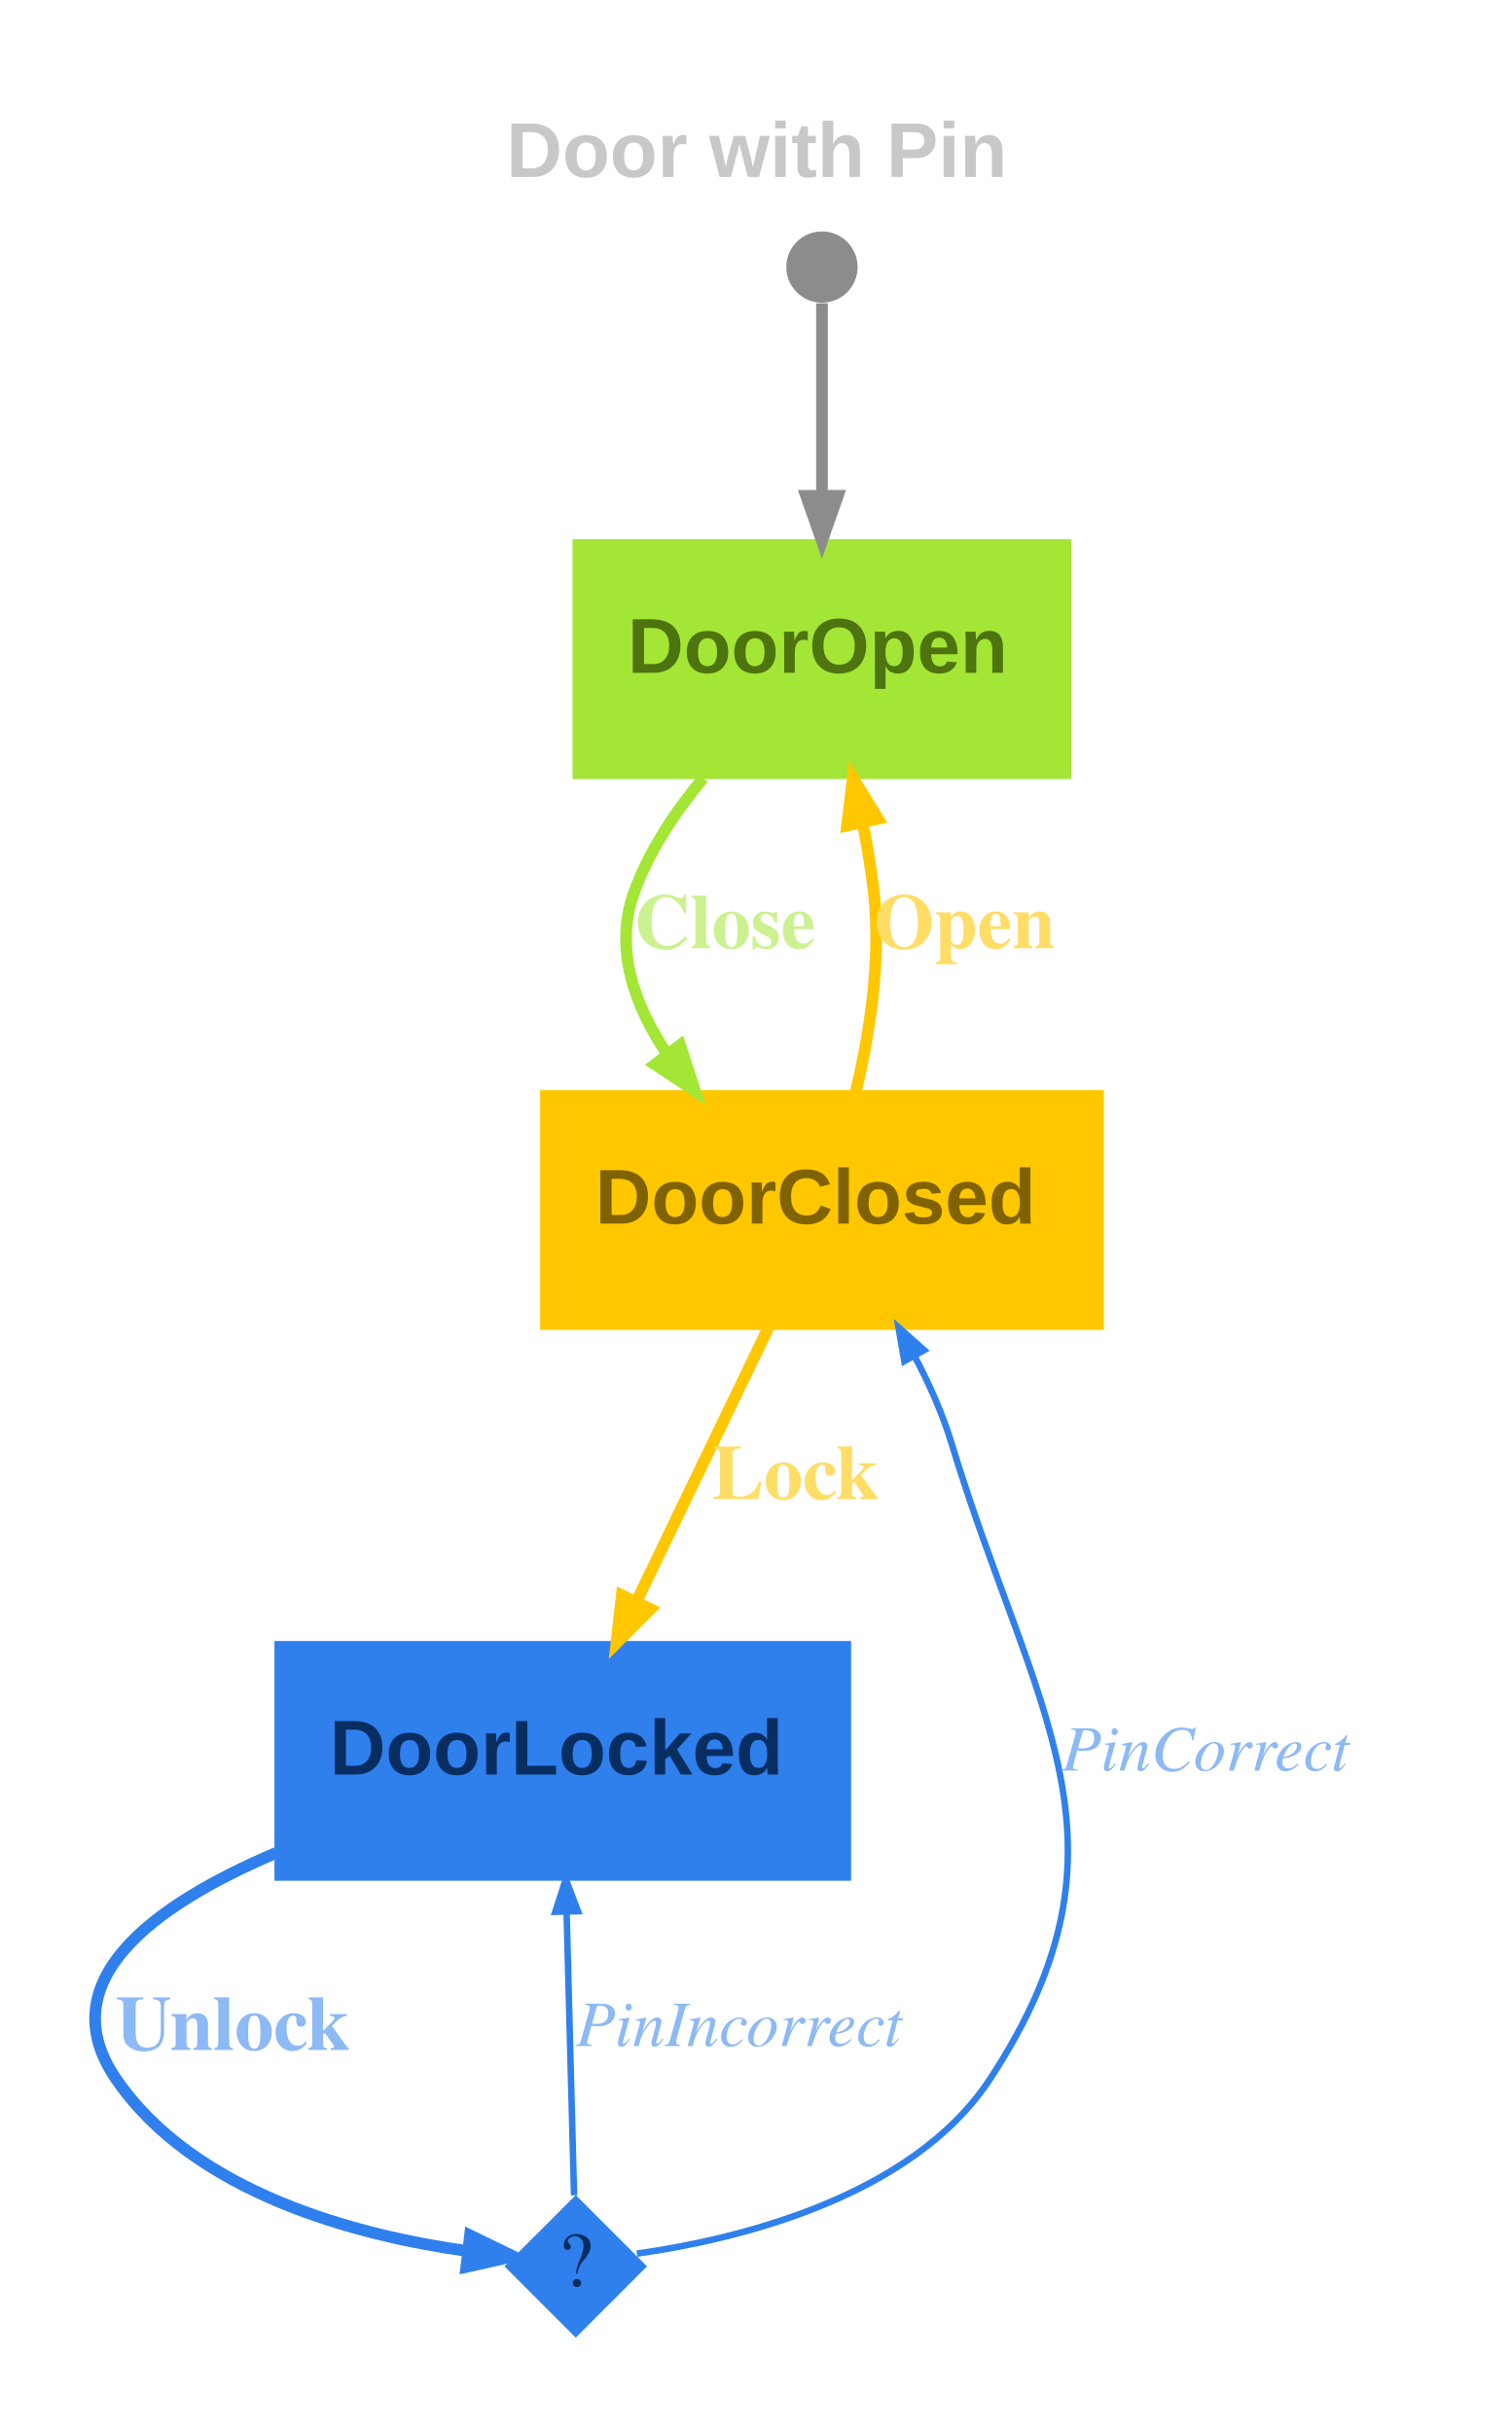
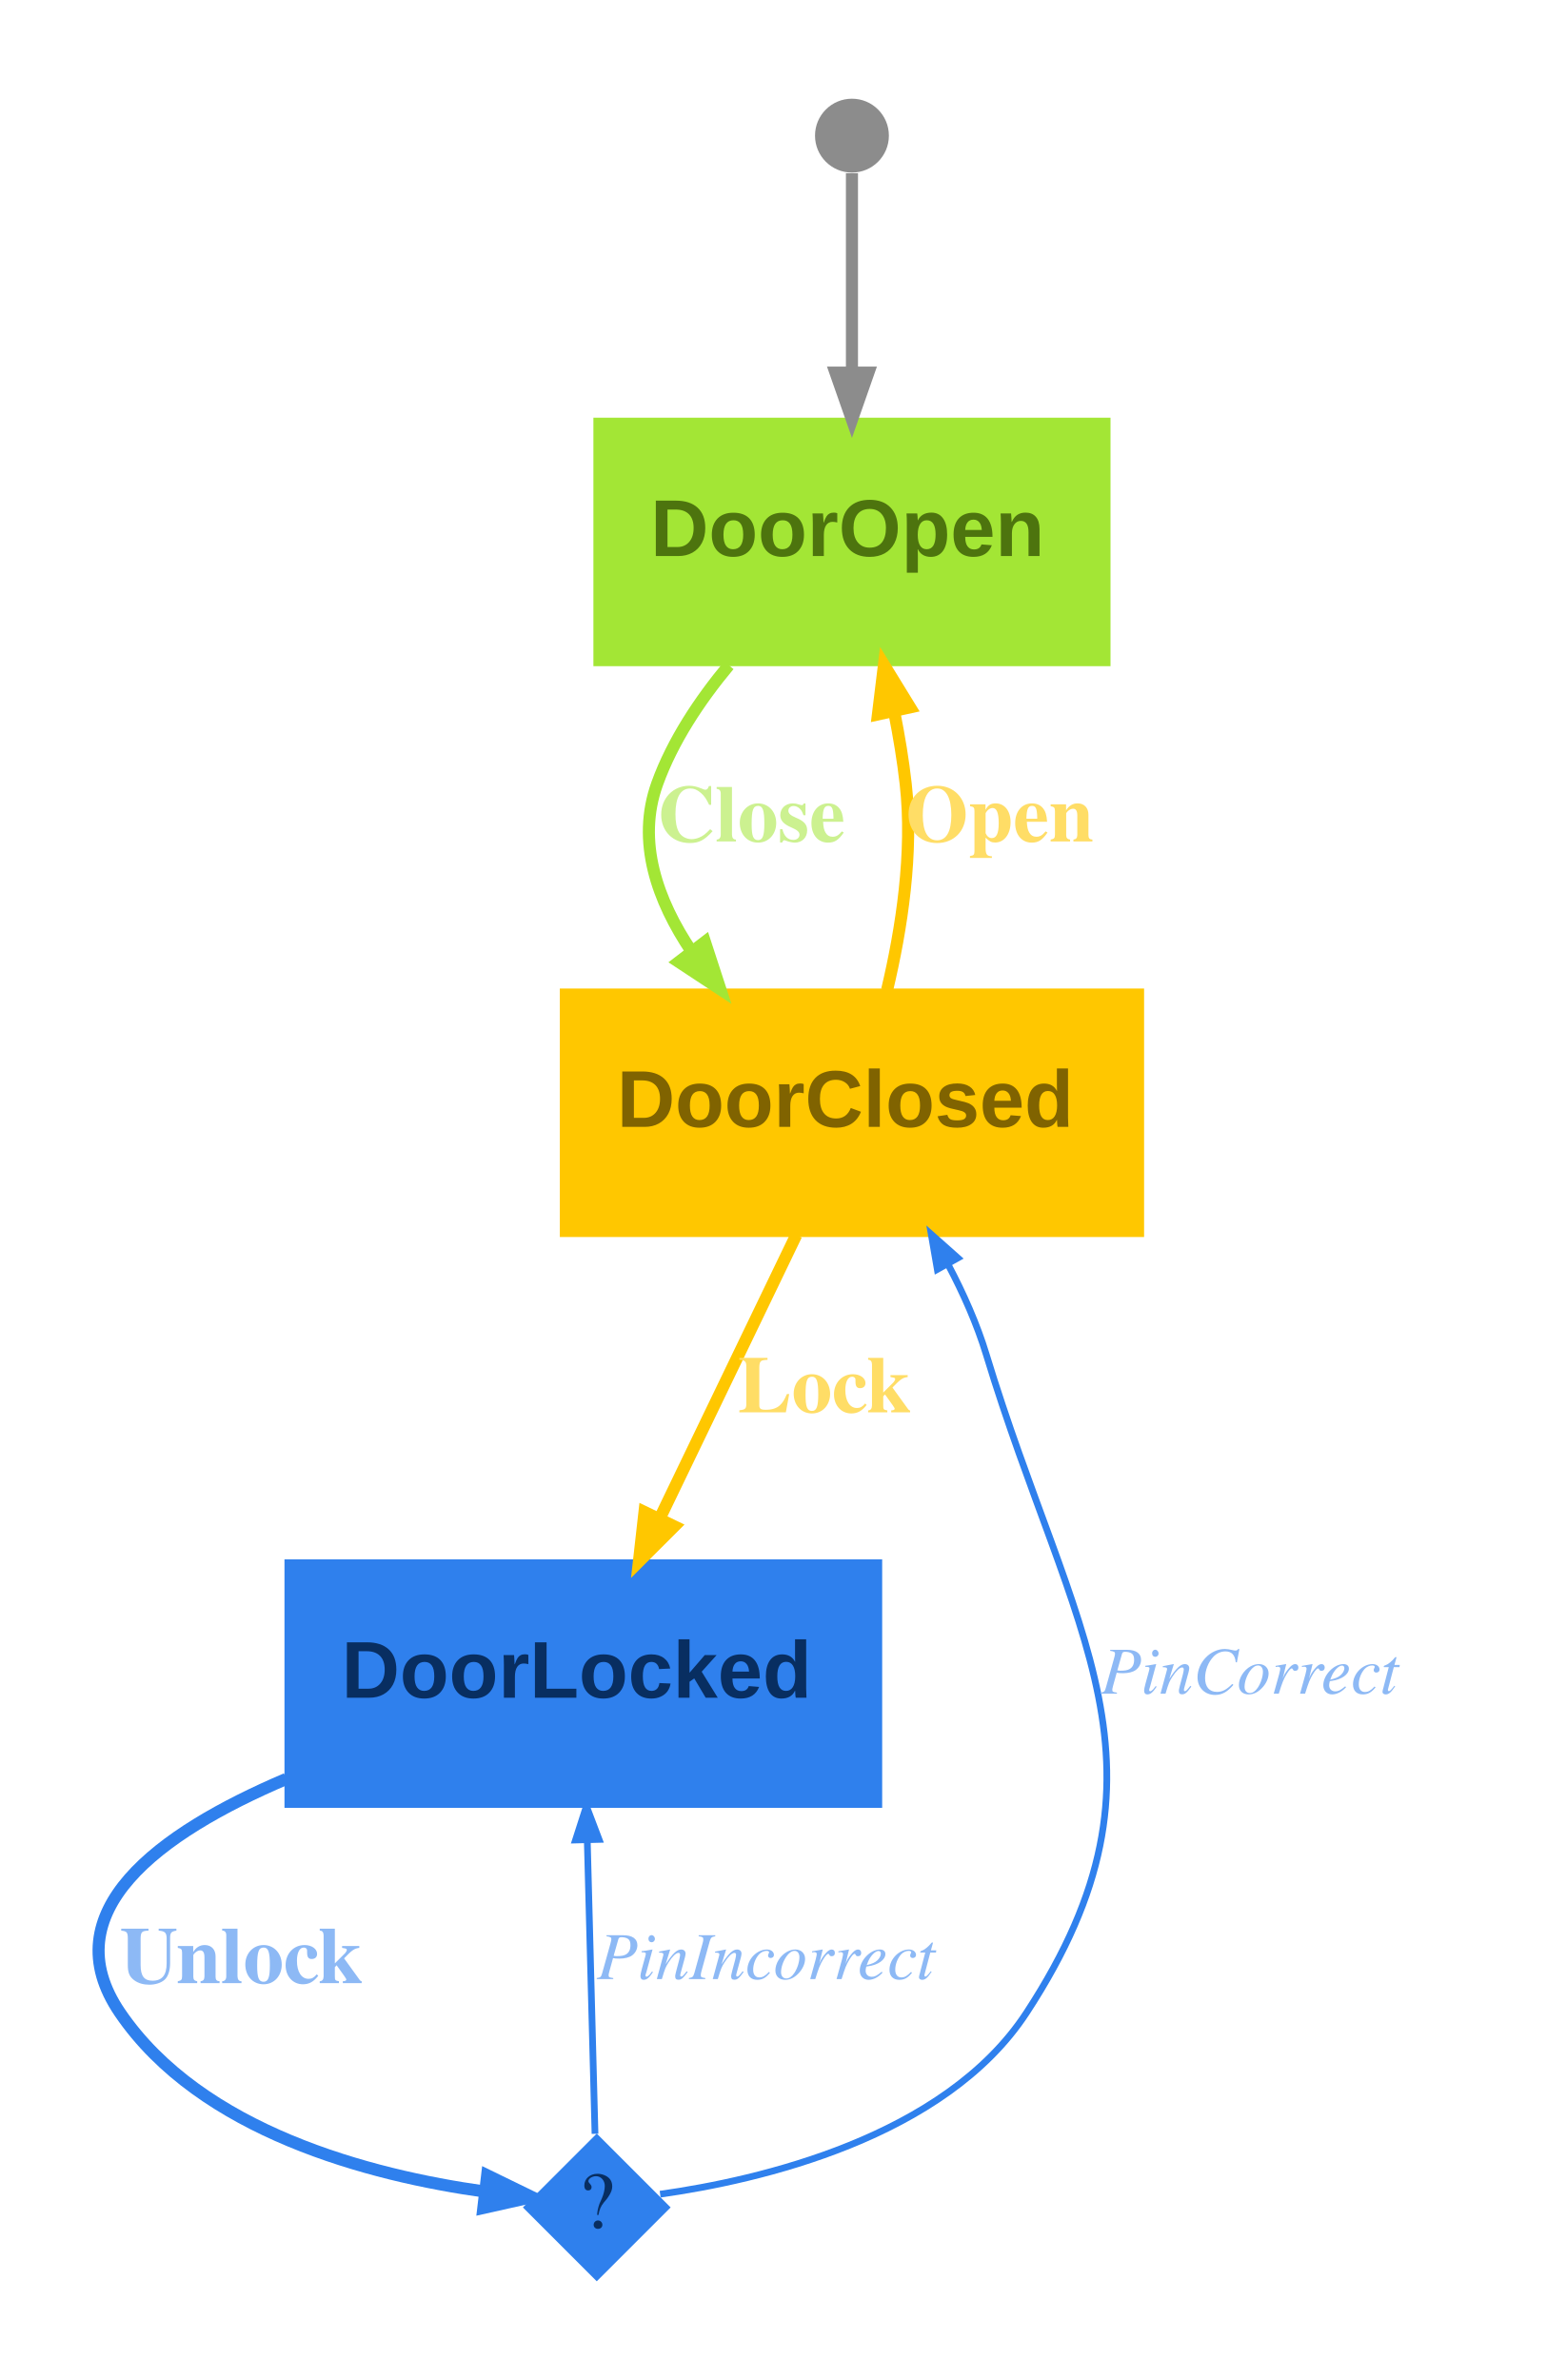
- <svg xmlns="http://www.w3.org/2000/svg" width="233pt" height="375pt" viewBox="0.00 0.00 233.26 374.80">
-   <g id="graph0" class="graph" transform="scale(1 1) rotate(0) translate(14.4 360.4)">
-     <polygon fill="transparent" stroke="transparent" points="-14.4,14.4 -14.4,-360.4 218.86,-360.4 218.86,14.4 -14.4,14.4" />
-     <text text-anchor="start" x="63.73" y="-333.4" font-family="Arial" font-weight="bold" font-size="12.00" fill="#c8c8c8">Door with Pin</text>
+ <svg xmlns="http://www.w3.org/2000/svg" width="233pt" height="354pt" viewBox="0.00 0.00 233.26 353.80">
+   <g id="graph0" class="graph" transform="scale(1 1) rotate(0) translate(14.4 339.4)">
+     <polygon fill="transparent" stroke="transparent" points="-14.4,14.4 -14.4,-339.4 218.86,-339.4 218.86,14.4 -14.4,14.4" />
    <g id="node1" class="node">
      <polygon fill="#a3e635" stroke="#a3e635" points="150.46,-277 74.46,-277 74.46,-241 150.46,-241 150.46,-277" />
      <text text-anchor="start" x="82.46" y="-256.9" font-family="Arial" font-weight="bold" font-size="12.00" fill="#4d740e">DoorOpen</text>
    </g>
    <g id="node3" class="node">
      <polygon fill="#ffc700" stroke="#ffc700" points="155.46,-192 69.46,-192 69.46,-156 155.46,-156 155.46,-192" />
      <text text-anchor="start" x="77.46" y="-171.9" font-family="Arial" font-weight="bold" font-size="12.00" fill="#806300">DoorClosed</text>
    </g>
    <g id="edge2" class="edge">
      <path fill="none" stroke="#a3e635" stroke-width="1.8" d="M94.13,-240.64C89.79,-235.43 85.76,-229.38 83.46,-223 80.36,-214.39 83.45,-205.63 88.6,-197.99" />
      <polygon fill="#a3e635" stroke="#a3e635" stroke-width="1.8" points="90.57,-199.44 92.87,-192.38 86.68,-196.46 90.57,-199.44" />
      <text text-anchor="start" x="83.46" y="-214.4" font-family="Times,serif" font-weight="bold" font-size="12.00" fill="#ccf190">Close</text>
    </g>
    <g id="node2" class="node">
      <ellipse fill="#8c8c8c" stroke="black" stroke-width="0" cx="112.46" cy="-319.5" rx="5.5" ry="5.5" />
    </g>
    <g id="edge1" class="edge">
      <path fill="none" stroke="#8c8c8c" stroke-width="1.8" d="M112.46,-313.91C112.46,-307.5 112.46,-295.41 112.46,-284.3" />
      <polygon fill="#8c8c8c" stroke="#8c8c8c" stroke-width="1.8" points="114.91,-284.21 112.46,-277.21 110.01,-284.21 114.91,-284.21" />
    </g>
    <g id="edge3" class="edge">
      <path fill="none" stroke="#ffc700" stroke-width="1.8" d="M117.69,-192.27C119.86,-201.38 121.62,-212.76 120.46,-223 120.07,-226.46 119.47,-230.07 118.77,-233.61" />
      <polygon fill="#ffc700" stroke="#ffc700" stroke-width="1.8" points="116.33,-233.32 117.23,-240.69 121.11,-234.37 116.33,-233.32" />
      <text text-anchor="start" x="120.46" y="-214.4" font-family="Times,serif" font-weight="bold" font-size="12.00" fill="#ffdd66">Open</text>
    </g>
    <g id="node4" class="node">
      <polygon fill="#2f80ed" stroke="#2f80ed" points="116.46,-107 28.46,-107 28.46,-71 116.46,-71 116.46,-107" />
      <text text-anchor="start" x="36.46" y="-86.9" font-family="Arial" font-weight="bold" font-size="12.00" fill="#082e61">DoorLocked</text>
    </g>
    <g id="edge4" class="edge">
      <path fill="none" stroke="#ffc700" stroke-width="1.8" d="M104.17,-155.8C98.27,-143.56 90.28,-126.96 83.79,-113.5" />
      <polygon fill="#ffc700" stroke="#ffc700" stroke-width="1.8" points="85.99,-112.42 80.74,-107.18 81.57,-114.55 85.99,-112.42" />
      <text text-anchor="start" x="95.46" y="-129.4" font-family="Times,serif" font-weight="bold" font-size="12.00" fill="#ffdd66">Lock</text>
    </g>
    <g id="node5" class="node">
      <polygon fill="#2f80ed" stroke="black" stroke-width="0" points="74.46,-22 63.46,-11 74.46,0 85.46,-11 74.46,-22" />
      <text text-anchor="middle" x="74.46" y="-7.9" font-family="Times,serif" font-size="12.00" fill="#082e61">?</text>
    </g>
    <g id="edge5" class="edge">
      <path fill="none" stroke="#2f80ed" stroke-width="1.8" d="M28.23,-74.81C9.15,-66.69 -6.72,-54.96 3.46,-40 15.55,-22.24 40.81,-15.74 57.71,-13.37" />
      <polygon fill="#2f80ed" stroke="#2f80ed" stroke-width="1.8" points="58.14,-15.79 64.81,-12.54 57.57,-10.92 58.14,-15.79" />
      <text text-anchor="start" x="3.46" y="-44.4" font-family="Times,serif" font-weight="bold" font-size="12.00" fill="#8db9f5">Unlock</text>
    </g>
    <g id="edge7" class="edge">
      <path fill="none" stroke="#2f80ed" d="M83.9,-12.97C98.53,-15.03 126.25,-21.32 138.46,-40 162.35,-76.52 145.14,-96.25 132.46,-138 131.09,-142.52 129.05,-147.1 126.79,-151.38" />
      <polygon fill="#2f80ed" stroke="#2f80ed" points="125.17,-150.68 124.27,-155.9 128.23,-152.38 125.17,-150.68" />
      <text text-anchor="start" x="149.46" y="-87.5" font-family="Times,serif" font-style="italic" font-size="10.00" fill="#8db9f5">PinCorrect</text>
    </g>
    <g id="edge6" class="edge">
      <path fill="none" stroke="#2f80ed" d="M74.2,-21.96C73.91,-32.99 73.43,-51.13 73.05,-65.61" />
      <polygon fill="#2f80ed" stroke="#2f80ed" points="71.3,-65.71 72.92,-70.75 74.8,-65.8 71.3,-65.71" />
      <text text-anchor="start" x="74.46" y="-45" font-family="Times,serif" font-style="italic" font-size="10.00" fill="#8db9f5">PinIncorrect</text>
    </g>
  </g>
</svg>
